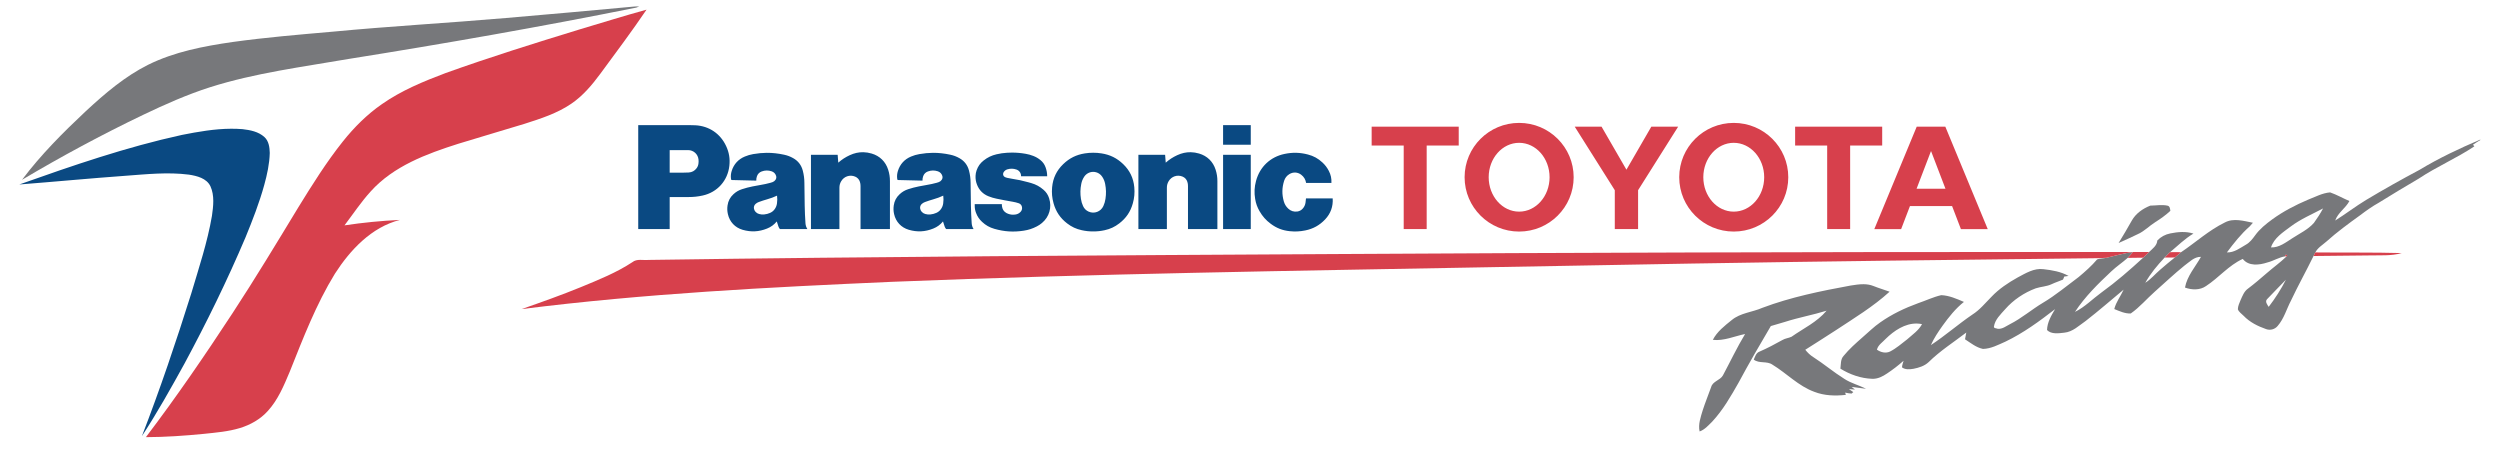
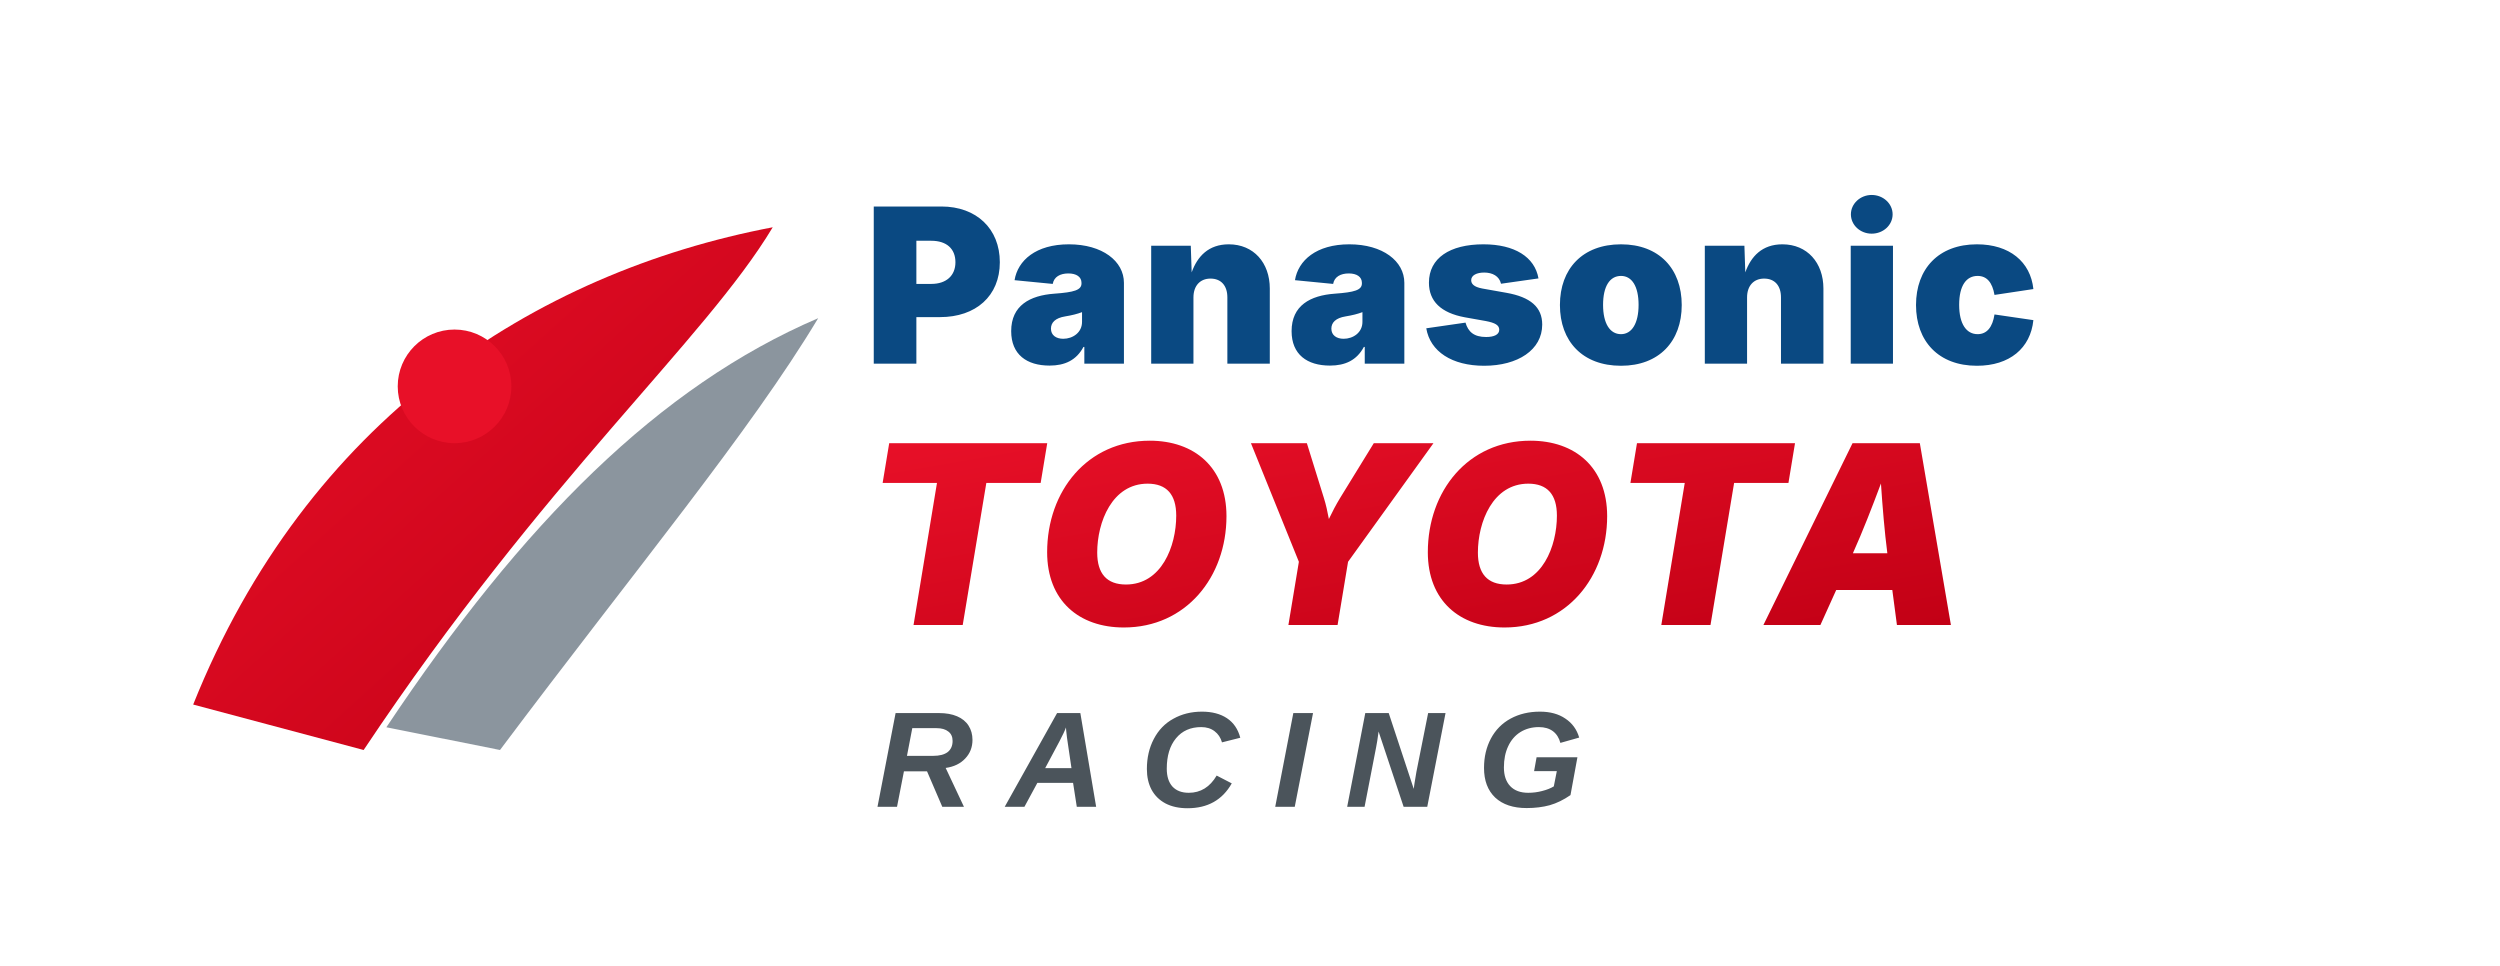
- <svg xmlns="http://www.w3.org/2000/svg" version="1.1" id="Layer_1" x="0px" y="0px" width="100" height="18" viewBox="0 0 100 18" enable-background="new 0 0 351.273 461.059" xml:space="preserve">
-   <defs id="defs133">
-     <pattern y="0" x="0" height="6" width="6" patternUnits="userSpaceOnUse" id="EMFhbasepattern" />
+ <svg xmlns="http://www.w3.org/2000/svg" viewBox="0 0 220 85" width="220" height="85">
+   <defs>
+     <linearGradient id="toyotaRed" x1="0%" y1="0%" x2="100%" y2="100%">
+       <stop offset="0%" stop-color="#E81028" />
+       <stop offset="100%" stop-color="#C20015" />
+     </linearGradient>
  </defs>
-   <g transform="matrix(0.1578036,0,0,0.1578036,-518.0231,-11.88686)" id="color_000000ff" />
-   <g id="color_868686ff" transform="matrix(0.03854182,0,0,0.03854182,-4.973258,-4.4498)" />
-   <g transform="matrix(0.1311736,0,0,0.1288317,-42.79678,58.2117)" id="color_000000ff-6-3-4" style="opacity:0.465;fill:#00ff00" />
-   <g transform="matrix(0.7979886,0,0,0.7911634,152.4422,-248.0657)" id="color_000000ff-0" />
-   <g id="g2414" transform="matrix(1.946369,0,0,-1.946369,103.0217,179.0561)" />
-   <g id="g2418" transform="matrix(1.946369,0,0,-1.946369,117.1274,178.899)" />
-   <g id="g2422" transform="matrix(1.946369,0,0,-1.946369,149.9045,199.8402)" />
-   <g id="g2426" transform="matrix(1.946369,0,0,-1.946369,179.2094,183.5651)" />
-   <g id="g2432" transform="matrix(1.946369,0,0,-1.946369,212.0748,175.0098)" />
-   <g id="g2440" transform="matrix(1.946369,0,0,-1.946369,276.7471,199.8402)" />
-   <g id="g2446" transform="matrix(1.946369,0,0,-1.946369,323.7778,199.8402)" />
-   <g id="g2450" transform="matrix(1.946369,0,0,-1.946369,340.3151,178.899)" />
-   <g id="#77787bff" transform="matrix(0.04923905,0,0,0.04923905,0.7333456,0.2094709)">
-     <path style="opacity:1;fill:#77787b;stroke-width:1.333" d="m 669.604,1.293 c -0.987,0.02 -1.969,0.073 -2.949,0.16 -46.267,4.24 -92.521,8.52 -138.801,12.4 -62.56,5.413 -125.267,8.853 -187.773,14.826 -36.093,3.147 -72.214,6.16 -108.107,11.16 -31.24,4.533 -62.853,10.534 -91.387,24.654 -25.2,12.6 -46.786,31.092 -67.346,50.105 C 48.507,137.786 24.386,161.92 3.986,189.094 46.6,163.787 90.279,140.266 134.973,118.826 c 23.733,-11.347 47.84,-22.094 72.934,-30.094 48.64,-15.387 99.454,-21.839 149.574,-30.506 104.267,-16.627 208.293,-34.866 311.826,-55.652 0.813,-0.32 2.454,-0.934 3.268,-1.24 -0.993,-0.047 -1.984,-0.061 -2.971,-0.041 z M 2666.666,145.494 c -22.507,9.613 -44.732,20.066 -65.719,32.746 -19.6,10.427 -38.96,21.28 -57.986,32.693 -11.48,6.933 -22.095,15.159 -33.455,22.266 2.96,-8.56 11.28,-13.306 15.4,-21.119 -7.027,-3 -13.679,-6.866 -20.892,-9.373 -8.48,0.693 -16.188,4.959 -24.041,7.973 -13.547,5.76 -26.705,12.574 -38.625,21.24 -6.853,5.013 -13.588,10.426 -18.588,17.359 -2.8,3.867 -5.76,7.76 -10.014,10.094 -6.413,3.693 -12.747,8.679 -20.547,8.359 7.467,-9.973 15.241,-19.879 24.641,-28.119 1.213,-1.293 2.387,-2.627 3.561,-4.014 -9.973,-1.92 -20.96,-5.4 -30.533,-0.24 -17.2,8.413 -31.481,21.508 -47.268,32.135 -2.307,1.893 -4.505,3.866 -6.799,5.732 -5.44,4.307 -10.721,8.801 -15.961,13.334 -5.413,4.627 -9.973,10.267 -16.053,14.08 5.653,-10.053 13.094,-19.001 21.014,-27.361 1.893,-1.973 3.84,-3.905 5.854,-5.799 8.28,-6.893 15.999,-14.64 25.332,-20.146 -8.107,-2.6 -16.853,-1.854 -25.053,-0.188 -5.387,1.04 -10.334,3.693 -14.094,7.666 -0.347,5.6 -5.252,8.907 -8.879,12.48 -2.187,2.013 -4.294,4.093 -6.414,6.146 -14.413,13.24 -29.186,26.121 -45.053,37.574 -9.68,6.973 -18.067,15.853 -28.854,21.16 10.813,-16.507 25,-30.414 39.32,-43.867 5.587,-5.293 12.025,-9.559 17.799,-14.652 2.027,-2 3.881,-4.175 5.734,-6.361 -9.773,1.213 -19.202,4.081 -28.762,6.268 -3.333,0.84 -6.999,0.505 -10.119,1.785 -5.947,7.013 -12.894,13.121 -19.934,19.027 -12.813,9.493 -25.041,19.828 -38.787,27.961 -12.16,7.253 -22.906,16.666 -35.572,23.066 -4.227,2.12 -8.348,5.626 -13.348,5.039 -1.307,-0.587 -4.332,-0.373 -4.106,-2.359 1.147,-7.653 7.2,-13.16 12.066,-18.707 8.947,-10.213 20.534,-17.986 33.24,-22.746 5.613,-1.853 11.761,-1.907 17.174,-4.48 4,-1.907 8.24,-3.199 12.307,-4.959 0.573,-1.04 0.945,-2.175 1.385,-3.295 1.533,-0.213 3.093,-0.439 4.693,-0.666 -8.28,-4.707 -17.933,-6.266 -27.279,-7.346 -10.187,-1.333 -19.293,4.467 -27.906,9 -10.28,5.747 -20.226,12.345 -28.359,20.932 -6.653,6.707 -12.654,14.213 -20.734,19.307 -15.36,10.453 -29.359,22.787 -44.879,33 3.347,-7.507 7.933,-14.359 12.693,-21.039 6.76,-9.347 13.999,-18.534 23.105,-25.734 -7.853,-3.36 -15.96,-6.985 -24.6,-7.318 -8.667,2 -16.746,5.933 -25.146,8.76 -14.387,5.24 -28.348,11.879 -40.881,20.719 -7.027,4.813 -13.012,10.935 -19.492,16.441 -7.08,6.227 -14.201,12.52 -20.188,19.84 -3.493,3.733 -2.852,9.16 -3.492,13.84 10.307,6.4 22.225,10.573 34.398,11 5.96,0.267 11.415,-2.534 16.215,-5.814 6.24,-4.147 12.199,-8.732 17.812,-13.719 -0.693,2.347 -1.547,4.666 -1.707,7.133 3.547,2.693 8.268,2.241 12.428,1.561 5.907,-1.16 11.973,-3.041 16.453,-7.268 12.333,-12.147 27.04,-21.506 40.746,-31.986 -0.467,2.427 -0.919,4.866 -1.359,7.293 6.12,3.987 12.105,8.895 19.412,10.441 8.693,-0.187 16.6,-4.495 24.4,-7.922 19.4,-9.28 36.8,-22.079 53.746,-35.186 -4.173,6.947 -8.506,14.319 -8.732,22.652 4.707,4.8 12.546,3.547 18.652,2.867 9.24,-0.867 15.96,-7.745 23.24,-12.719 14.027,-10.88 27.413,-22.575 41.08,-33.908 -3.2,7.093 -8.2,13.347 -10.133,21.014 5.707,2.28 11.547,5.107 17.854,4.801 9.653,-6.707 17.294,-15.92 26.094,-23.68 10.6,-9.373 20.879,-19.134 31.893,-28.041 5.547,-3.947 10.666,-9.787 18.066,-9.613 -6.093,10.88 -15,20.627 -17.32,33.254 7.28,2.707 16.2,3.026 22.787,-1.627 13.853,-9 24.534,-22.44 39.787,-29.373 6.413,8.133 17.867,6.72 26.613,3.84 6.693,-1.627 12.614,-5.721 19.494,-6.641 -1.253,-2.987 3.972,-1.559 1.186,0.201 -6.653,6.467 -14.267,11.852 -21.254,17.959 -6.667,5.76 -13.358,11.52 -20.398,16.826 -4.2,2.947 -5.962,7.92 -7.988,12.387 -1.307,3.187 -2.866,6.415 -2.959,9.908 1.04,3.053 4.053,4.825 6.213,7.092 6.6,6.92 15.415,11.321 24.361,14.428 4.44,1.667 9.572,0.252 12.572,-3.441 6.84,-7.867 9.574,-18.2 14.334,-27.293 7.693,-16.373 16.572,-32.159 24.479,-48.426 0.6,-1.307 1.254,-2.615 1.947,-3.895 2.653,-5.147 7.841,-8.065 12.041,-11.785 11.533,-10.36 24.067,-19.507 36.627,-28.561 6.427,-4.867 13,-9.56 20.066,-13.48 14.333,-8.853 28.706,-17.639 43.279,-26.105 19.347,-12.893 40.907,-22.041 60.24,-34.947 -0.373,-0.44 -1.146,-1.333 -1.52,-1.773 2.64,-1.693 5.199,-3.493 7.945,-5.08 z m -170.293,74.6 c -2.907,5.493 -6.334,10.692 -9.947,15.719 -6.413,7.213 -15.358,11.347 -23.318,16.547 -7.12,4.493 -14.226,10.294 -23.146,9.961 3.293,-10.28 13.013,-16.374 21.213,-22.547 10.8,-8.133 23.306,-13.386 35.199,-19.68 z m -40.279,77.266 c -5.227,10.32 -11.587,20.147 -18.613,29.334 -1.493,-2.293 -4.253,-5.666 -1.774,-8.279 6.68,-7.12 13.6,-14.015 20.387,-21.055 z m -457.391,4.812 c -4.686,-0.044 -9.435,0.715 -14.01,1.428 -32.307,5.947 -64.734,12.507 -95.561,24.107 -10.96,4.853 -23.827,5.439 -33.32,13.346 -7.64,6.16 -15.865,12.467 -20.412,21.387 11.987,1.373 23.387,-3.972 34.947,-6.332 -8.773,14.533 -16.028,29.907 -24.041,44.854 -3.027,5.373 -10.974,6.252 -12.721,12.545 -3,8.44 -6.413,16.748 -9.16,25.268 -2.2,7.373 -5.053,15.108 -3.359,22.881 5.64,-1.973 9.641,-6.734 13.801,-10.814 11.56,-12.48 20.066,-27.346 28.426,-42.053 11.093,-20.747 23,-41.026 34.92,-61.293 5.147,-1.48 10.281,-3.014 15.428,-4.547 14.787,-4.773 30.132,-7.467 44.959,-12.094 -10.293,12.32 -25.093,19.16 -37.973,28.227 -3.2,1.493 -6.894,1.708 -9.934,3.574 -8.12,4.547 -16.359,8.88 -24.893,12.6 -3.627,1.36 -4.642,5.413 -6.068,8.586 5.933,4.573 14.188,1.213 20.229,5.467 15.427,9.36 28.159,23.186 45.412,29.439 10.827,4.24 22.681,4.561 34.108,3.281 -0.187,-0.613 -0.587,-1.841 -0.787,-2.441 2.253,0.533 4.626,0.894 6.986,1.041 l 1.867,-1.6 c -1.587,-1.093 -3.214,-2.174 -4.734,-3.24 1.627,0.133 4.881,0.386 6.521,0.506 -0.907,-0.72 -2.707,-2.159 -3.613,-2.879 5.213,0.68 10.426,1.372 15.652,2.025 -7.68,-3.96 -16.293,-5.96 -23.533,-10.76 -11.627,-7.24 -22.093,-16.16 -33.613,-23.547 -3.373,-2.093 -6.24,-4.866 -8.693,-7.959 10.88,-7.067 21.988,-13.774 32.801,-20.961 20.013,-13.227 40.733,-25.707 58.533,-41.934 -5.8,-2.133 -11.733,-3.826 -17.453,-6.146 -3.459,-1.406 -7.066,-1.927 -10.711,-1.961 z m 57.699,42.604 c 1.843,0.04 3.706,0.249 5.584,0.65 -3.653,6.88 -10.439,11.374 -16.105,16.48 -6,4.613 -11.76,9.707 -18.533,13.174 -4.72,2.267 -10.122,0.853 -14.215,-2 1.253,-5.133 6.107,-8.027 9.494,-11.707 8.972,-8.82 20.873,-16.875 33.775,-16.598 z" transform="scale(0.75)" id="path2-7" />
-     <path d="m 1716.89,174.96 c 3.24,-5.8 8.98,-9.77 15.05,-12.18 4.65,-0.03 9.41,-0.97 14.01,0.04 1.95,0.44 2.03,2.61 2.28,4.21 -3.74,3.47 -7.88,6.42 -12.18,9.12 -4.88,3.03 -8.86,7.38 -14.15,9.74 -5.24,2.42 -10.4,5.03 -15.72,7.26 3.76,-5.95 7.2,-12.09 10.71,-18.19 z" id="path6" style="opacity:1;fill:#77787b" />
+   <g transform="translate(12, 12)">
+     <path d="M 5 50 C 15 25 35 12 56 8 C 50 18 36 30 20 54 Z" fill="url(#toyotaRed)" />
+     <path d="M 22 52 C 34 34 46 22 60 16 C 54 26 44 38 32 54 Z" fill="#8B959E" />
+     <circle cx="28" cy="22" r="5" fill="#E81028" />
  </g>
-   <g id="#d7404cff" transform="matrix(0.04923905,0,0,0.04923905,0.7333456,0.2094709)">
-     <path style="opacity:1;fill:#d7404c;stroke-width:1.333" d="m 680.439,4.787 c -24.387,6.707 -48.533,14.28 -72.773,21.48 -48.613,14.907 -97.172,30.052 -145.039,47.252 -23.907,9.013 -47.813,18.88 -68.84,33.627 -16.08,11.133 -30.04,25.094 -42.213,40.334 -17.973,22.547 -33.28,47.052 -48.387,71.559 -23.28,38.347 -46.454,76.762 -71.041,114.295 -29.973,45.76 -60.879,90.946 -93.973,134.506 21.04,-0.067 42.067,-1.533 63,-3.6 13.04,-1.373 26.24,-2.439 38.854,-6.279 11.373,-3.453 22.106,-9.52 30.119,-18.4 11.173,-12.2 17.573,-27.747 23.893,-42.787 14.427,-36.093 28.415,-72.694 48.828,-105.934 16.64,-25.867 39.68,-50.48 70.467,-58.32 -20.107,0.933 -40.148,2.92 -60.055,5.906 9.36,-12.307 17.921,-25.266 28.361,-36.732 24.733,-27.493 60.56,-40.734 94.92,-51.654 23.8,-7.347 47.734,-14.252 71.547,-21.545 17.48,-5.6 35.332,-11.28 50.652,-21.693 12.653,-8.56 22.613,-20.374 31.613,-32.561 16.92,-22.987 34.053,-45.826 50.066,-69.453 z M 1625.59,127.447 c -32.62,0 -59.062,26.346 -59.062,58.85 0,32.503 26.442,58.85 59.062,58.85 32.615,0 59.059,-26.341 59.059,-58.85 0,-32.498 -26.443,-58.85 -59.059,-58.85 z m 232.463,0 c -32.61,0 -59.053,26.346 -59.053,58.85 0,32.503 26.442,58.85 59.053,58.85 32.62,0 59.062,-26.341 59.062,-58.85 0,-32.498 -26.437,-58.85 -59.062,-58.85 z m -392.207,4.051 v 20.467 h 34.719 v 90.51 h 24.885 v -90.51 -0.004 h 0.084 34.623 v -20.463 z m 219.945,0 43.412,68.838 v 0.518 41.617 h 12.617 v 0.004 h 12.619 v -41.617 -0.521 l 43.408,-68.838 h -29.055 l -26.973,46.646 -26.967,-46.646 z m 238.744,0 v 20.467 h 34.711 v 90.51 h 24.881 v -90.51 -0.004 h 0.088 34.625 v -20.463 z m 131.713,0.006 -45.941,110.977 h 29.059 l 9.547,-24.947 0.025,-0.025 h 22.801 22.787 l 0.025,0.025 9.547,24.947 h 29.062 L 2087.214,131.504 h -15.476 z m -430.658,17.514 c 18.212,0 32.977,16.696 32.977,37.275 0,20.584 -14.77,37.273 -32.977,37.273 -18.212,0 -32.977,-16.689 -32.977,-37.273 0,-20.584 14.765,-37.275 32.977,-37.275 z m 232.463,0 c 18.217,0 32.98,16.696 32.98,37.275 0,20.584 -14.764,37.273 -32.98,37.273 -18.202,0 -32.967,-16.689 -32.967,-37.273 0,-20.584 14.76,-37.275 32.967,-37.275 z m 213.572,9.148 h 0.217 l 15.539,40.611 h 0.012 l -0.01,0.006 v -0.006 h -15.643 -15.662 v 0.006 l -0.01,-0.006 h 0.01 z m 126.34,109.082 c -256.658,-0.004 -513.323,0.718 -769.979,2.246 -248.467,1.427 -496.933,2.706 -745.373,6.373 -5.827,0.6 -12.614,-1.574 -17.547,2.453 -17.24,11.347 -36.547,19.067 -55.547,26.92 -21.2,8.68 -42.799,16.346 -64.412,23.879 133.24,-16.827 267.493,-23.652 401.6,-29.559 217.213,-8.733 434.601,-11.866 651.947,-15.906 143.107,-2.733 286.226,-5.227 429.346,-7.027 75.08,-0.827 150.16,-1.708 225.24,-2.654 2.8,-0.093 5.626,-0.225 8.492,-0.412 9.56,-2.187 18.988,-5.054 28.762,-6.268 -1.853,2.187 -3.708,4.361 -5.734,6.361 5.587,0 11.187,-0.055 16.787,-0.215 2.12,-2.053 4.227,-4.133 6.414,-6.146 -36.665,-0.03 -73.331,-0.044 -109.996,-0.045 z" transform="scale(0.75)" id="path11" />
-     <path d="m 1743.6,204.96 c 1.42,-1.48 2.88,-2.93 4.39,-4.35 2.98,-0.08 5.95,-0.03 8.96,0.01 -1.73,1.42 -3.38,2.9 -5.1,4.3 -2.77,-0.01 -5.51,0.01 -8.25,0.04 z" id="path27" style="opacity:1;fill:#d7404c" />
-     <path d="m 1865.99,200.8 c 23.41,0.26 46.84,-0.12 70.24,0.53 -8.55,2.44 -17.46,1.69 -26.21,1.91 -15.17,0.16 -30.33,0.3 -45.49,0.48 0.45,-0.98 0.94,-1.96 1.46,-2.92 z" id="path29" style="opacity:1;fill:#d7404c" />
-     <path d="m 1841.62,203.99 c -0.94,-2.24 2.98,-1.17 0.89,0.15 z" id="path31" style="opacity:1;fill:#d7404c" />
-   </g>
-   <g id="#0a4982ff" transform="matrix(0.04923905,0,0,0.04923905,0.7333456,0.2094709)">
-     <path style="opacity:1;fill:#0a4982;stroke-width:1.333" d="m 671.443,129.861 v 112.559 h 34.066 V 207.75 h 20.58 c 5.376,0 9.925,-0.491 15.178,-1.646 15.844,-3.482 27.121,-16.054 28.887,-32.219 0.837,-7.679 -0.27,-14.403 -3.527,-21.398 -6.259,-13.44 -18.429,-21.665 -33.203,-22.459 -2.21,-0.124 -4.08,-0.166 -6.295,-0.166 z m 633.482,0.01 v 21.238 h 29.986 v -21.238 z m -1074.555,3.9 c -17.88,0.105 -35.677,3.229 -53.184,6.695 -60.04,13.12 -118.281,33.16 -176.121,53.68 38.36,-2.973 76.668,-6.652 115.041,-9.426 22.8,-1.68 45.825,-4.16 68.625,-1.24 8.733,1.36 19.094,3.854 23.32,12.547 4.6,10.067 3.147,21.586 1.641,32.199 -4.867,28.573 -14.121,56.134 -22.348,83.867 -16.333,52.013 -33.799,103.707 -53.479,154.561 16.68,-25.427 31.492,-52.014 46.172,-78.627 23.973,-44.533 46.254,-90.001 66.014,-136.561 7.627,-18.6 14.947,-37.373 20.307,-56.76 3.12,-11.333 5.668,-22.907 5.975,-34.693 -0.16,-6.067 -1.013,-12.907 -5.773,-17.227 -6.44,-5.893 -15.414,-7.614 -23.801,-8.574 -4.133,-0.33 -8.262,-0.466 -12.389,-0.441 z m 475.139,23.141 h 19.939 c 5.879,0 10.729,4.404 11.301,10.275 0.156,1.569 0.124,2.908 -0.096,4.477 -0.265,1.862 -0.892,3.385 -2.004,4.895 -2.095,2.839 -5.019,4.417 -8.537,4.609 -2.539,0.142 -4.689,0.203 -7.229,0.203 h -13.375 z m 209.713,2.283 c -4.951,-0.1 -9.795,0.969 -14.639,3.211 -4.749,2.206 -8.511,4.647 -12.455,8.105 l -0.672,-8.5 h -28.934 v 80.402 h 30.842 v -44.797 c 0,-2.569 0.589,-4.748 1.889,-6.959 3.093,-5.303 9.513,-7.431 15.154,-5.027 2.585,1.092 4.35,3.063 5.174,5.742 0.453,1.495 0.65,2.817 0.65,4.377 v 46.664 h 31.848 v -51.889 c 0,-4.413 -0.575,-8.147 -1.906,-12.354 -2.773,-8.757 -9.105,-14.955 -17.898,-17.537 -3.071,-0.9 -6.082,-1.38 -9.053,-1.439 z m 354.68,0 c -4.951,-0.1 -9.791,0.969 -14.633,3.211 -4.758,2.206 -8.519,4.647 -12.463,8.105 l -0.668,-8.5 h -28.939 v 80.402 h 30.848 v -44.797 c 0,-2.569 0.59,-4.748 1.885,-6.959 3.098,-5.303 9.516,-7.431 15.162,-5.027 2.58,1.092 4.346,3.063 5.16,5.742 0.467,1.495 0.654,2.817 0.654,4.377 v 46.664 h 31.85 v -51.889 c 0,-4.413 -0.577,-8.147 -1.908,-12.354 -2.773,-8.757 -9.105,-14.955 -17.895,-17.537 -3.073,-0.9 -6.082,-1.38 -9.053,-1.439 z m -193.773,0.418 c -1.674,0.007 -3.383,0.064 -5.158,0.17 -4.058,0.234 -7.48,0.739 -11.451,1.67 -5.344,1.261 -9.65,3.33 -13.969,6.725 -3.669,2.885 -6.072,6.255 -7.609,10.668 -0.7,2 -1.034,3.775 -1.125,5.881 -0.16,3.527 0.346,6.533 1.65,9.812 2.333,5.871 6.48,10.031 12.346,12.375 2.969,1.188 5.573,1.967 8.707,2.609 6.177,1.28 11.405,2.276 17.623,3.34 2.297,0.39 4.218,0.873 6.424,1.611 1.844,0.605 3.111,2.035 3.514,3.93 0.439,2.069 -0.141,4.033 -1.623,5.523 -1.505,1.527 -3.222,2.408 -5.336,2.738 -2.828,0.454 -5.334,0.22 -8.029,-0.762 -1.304,-0.468 -2.338,-1.06 -3.408,-1.945 -1.377,-1.165 -2.265,-2.5 -2.801,-4.225 -0.448,-1.463 -0.627,-2.757 -0.6,-4.289 h -29.369 v 1.717 c 0,2.771 0.43,5.119 1.4,7.711 1.473,3.899 3.492,6.912 6.539,9.756 3.976,3.729 8.126,6.055 13.355,7.555 10.857,3.101 20.634,3.716 31.793,2 5.234,-0.803 9.554,-2.215 14.262,-4.66 2.073,-1.078 3.732,-2.193 5.521,-3.697 7.934,-6.679 10.876,-16.871 7.705,-26.756 -1.199,-3.725 -3.092,-6.595 -6.043,-9.164 -4.045,-3.514 -8.141,-5.753 -13.283,-7.258 -1.126,-0.326 -2.086,-0.6 -3.221,-0.912 -6.291,-1.752 -11.694,-2.908 -18.154,-3.871 -1.73,-0.257 -3.186,-0.538 -4.893,-0.938 -0.787,-0.188 -1.44,-0.407 -2.172,-0.742 -1.807,-0.817 -2.609,-2.949 -1.795,-4.756 0.046,-0.096 0.088,-0.184 0.139,-0.275 0.97,-1.738 2.407,-2.873 4.301,-3.428 3.354,-0.972 6.441,-0.889 9.73,0.234 3.157,1.078 5.139,3.982 5.002,7.326 h 28.299 c -0.027,-3.486 -0.559,-6.432 -1.73,-9.707 -1.199,-3.321 -3.019,-5.849 -5.787,-8.037 -2.407,-1.917 -4.69,-3.219 -7.559,-4.334 -2.791,-1.087 -5.252,-1.767 -8.203,-2.285 -5.261,-0.908 -9.97,-1.332 -14.992,-1.311 z m 88.119,0.156 c -3.212,0 -5.917,0.206 -9.092,0.711 -9.206,1.445 -16.664,5.155 -23.385,11.623 -7.192,6.931 -11.132,15.133 -12.033,25.092 -0.549,6.115 -0.078,11.386 1.564,17.299 2.517,9.073 7.243,16.082 14.701,21.807 4.909,3.784 9.791,6.05 15.84,7.371 4.296,0.945 8.007,1.334 12.404,1.334 4.392,0 8.107,-0.389 12.408,-1.334 6.044,-1.321 10.925,-3.587 15.834,-7.371 7.462,-5.725 12.189,-12.733 14.701,-21.807 1.643,-5.913 2.109,-11.184 1.565,-17.299 -0.901,-9.958 -4.83,-18.161 -12.027,-25.092 -6.726,-6.477 -14.18,-10.178 -23.395,-11.623 -3.171,-0.505 -5.879,-0.711 -9.086,-0.711 z m 219.922,0.057 c -4.134,-0.099 -8.28,0.311 -12.67,1.227 -15.373,3.206 -26.779,13.982 -30.879,29.184 -1.794,6.683 -2.091,12.697 -0.961,19.531 0.805,4.926 2.255,8.971 4.744,13.297 3.226,5.587 6.918,9.758 12.074,13.611 6.305,4.729 12.771,7.251 20.604,8.059 5.911,0.615 11.003,0.366 16.818,-0.812 8.615,-1.738 15.483,-5.545 21.541,-11.93 6.012,-6.339 8.776,-14.014 8.199,-22.752 h -28.908 c -0.091,1.725 -0.261,3.165 -0.562,4.867 -0.43,2.417 -1.367,4.37 -3.01,6.191 -1.565,1.766 -3.455,2.786 -5.779,3.125 -3.752,0.555 -7.17,-0.523 -9.91,-3.146 -2.407,-2.275 -3.912,-4.777 -4.809,-7.965 -2.105,-7.582 -2,-14.567 0.361,-22.076 0.993,-3.151 2.833,-5.528 5.633,-7.275 4.099,-2.541 9.045,-2.308 12.879,0.623 2.96,2.257 4.722,5.194 5.316,8.877 h 27.42 c 0.252,-4.752 -0.635,-8.854 -2.836,-13.074 -1.857,-3.569 -3.953,-6.325 -6.904,-9.068 -4.676,-4.362 -9.584,-7.059 -15.766,-8.66 -4.34,-1.124 -8.462,-1.733 -12.596,-1.832 z m -573.48,0.035 c -4.78,0.028 -9.605,0.488 -14.705,1.375 -3.267,0.569 -5.983,1.358 -9.053,2.633 -7.101,2.945 -11.993,8.313 -14.271,15.666 -0.869,2.812 -1.106,5.362 -0.768,8.293 0.059,0.537 0.191,0.99 0.434,1.48 l 26.986,0.662 c -0.064,-1.725 0.155,-3.184 0.736,-4.803 0.883,-2.468 2.621,-4.22 5.082,-5.119 3.624,-1.335 7.107,-1.385 10.771,-0.184 2.416,0.794 4.132,2.536 4.887,4.963 0.462,1.518 0.228,3.012 -0.688,4.311 -0.801,1.147 -1.785,1.918 -3.084,2.418 -0.805,0.307 -1.49,0.532 -2.318,0.752 -3.747,1.014 -6.956,1.712 -10.781,2.35 -3.029,0.5 -5.585,0.971 -8.596,1.586 -4.081,0.812 -7.49,1.712 -11.457,2.996 -3.614,1.174 -6.469,2.843 -9.273,5.426 -3.642,3.339 -5.72,7.298 -6.42,12.211 -0.462,3.275 -0.352,6.129 0.375,9.354 1.88,8.385 7.697,14.587 15.928,16.99 9.141,2.656 17.7,2.221 26.521,-1.348 4.287,-1.729 7.565,-4.129 10.516,-7.697 0.586,1.963 1.13,3.605 1.803,5.527 0.375,1.078 0.869,1.913 1.619,2.752 h 29.725 c -1.267,-1.995 -1.908,-3.969 -2.072,-6.336 -0.448,-6.624 -0.699,-12.232 -0.832,-18.879 -0.178,-8.734 -0.278,-16.101 -0.338,-24.83 -0.032,-4.711 -0.55,-8.689 -1.73,-13.248 -1.542,-5.977 -5.028,-10.517 -10.408,-13.535 -3.248,-1.821 -6.227,-2.941 -9.859,-3.73 -6.506,-1.396 -12.582,-2.072 -18.729,-2.035 z m 180.039,0 c -4.78,0.028 -9.601,0.488 -14.699,1.375 -3.276,0.569 -5.986,1.358 -9.061,2.633 -7.101,2.945 -11.991,8.313 -14.27,15.666 -0.874,2.812 -1.107,5.362 -0.773,8.293 0.064,0.537 0.197,0.99 0.439,1.48 l 26.984,0.662 c -0.069,-1.725 0.155,-3.184 0.736,-4.803 0.883,-2.468 2.622,-4.22 5.084,-5.119 3.619,-1.335 7.106,-1.385 10.775,-0.184 2.411,0.794 4.123,2.536 4.873,4.963 0.471,1.518 0.237,3.012 -0.678,4.311 -0.796,1.147 -1.78,1.918 -3.084,2.418 -0.805,0.307 -1.491,0.532 -2.314,0.752 -3.752,1.014 -6.956,1.712 -10.785,2.35 -3.033,0.5 -5.586,0.971 -8.592,1.586 -4.086,0.812 -7.499,1.712 -11.457,2.996 -3.624,1.174 -6.479,2.843 -9.279,5.426 -3.642,3.339 -5.723,7.298 -6.418,12.211 -0.458,3.275 -0.352,6.129 0.371,9.354 1.89,8.385 7.695,14.587 15.936,16.99 9.132,2.656 17.701,2.221 26.518,-1.348 4.292,-1.729 7.559,-4.129 10.51,-7.697 0.59,1.963 1.135,3.605 1.803,5.527 0.38,1.078 0.875,1.913 1.625,2.752 h 29.725 c -1.267,-1.995 -1.912,-3.969 -2.072,-6.336 -0.448,-6.624 -0.699,-12.232 -0.832,-18.879 -0.174,-8.734 -0.28,-16.101 -0.34,-24.83 -0.037,-4.711 -0.553,-8.689 -1.728,-13.248 -1.542,-5.977 -5.034,-10.517 -10.41,-13.535 -3.248,-1.821 -6.227,-2.941 -9.859,-3.73 -6.506,-1.396 -12.581,-2.072 -18.727,-2.035 z m 314.197,2.166 v 80.396 h 29.986 v -80.396 z m -140.834,18.459 c 2.253,-0.032 4.541,0.586 6.57,1.916 1.414,0.931 2.448,1.967 3.367,3.385 1.624,2.482 2.595,4.859 3.158,7.771 1.089,5.61 1.199,10.514 0.348,16.16 -0.425,2.826 -1.109,5.155 -2.275,7.756 -2.741,6.101 -9.877,8.822 -15.967,6.074 -2.805,-1.266 -4.795,-3.258 -6.062,-6.074 -1.167,-2.601 -1.849,-4.93 -2.27,-7.756 -0.851,-5.647 -0.755,-10.55 0.348,-16.16 0.563,-2.913 1.533,-5.29 3.152,-7.771 2.213,-3.386 5.875,-5.247 9.631,-5.301 z m -342.297,25.754 c 0.357,2.94 0.339,5.458 -0.068,8.385 -0.297,2.147 -0.952,3.912 -2.119,5.729 -1.359,2.11 -3.052,3.551 -5.34,4.561 -2.137,0.95 -4.077,1.449 -6.396,1.688 -1.949,0.193 -3.623,0.051 -5.508,-0.477 -1.528,-0.422 -2.723,-1.137 -3.803,-2.293 -0.92,-0.991 -1.463,-2.056 -1.742,-3.377 -0.421,-2.027 0.238,-3.976 1.816,-5.32 1.052,-0.904 2.085,-1.509 3.385,-1.986 3.134,-1.156 5.816,-2.023 9.023,-2.936 3.88,-1.096 7.087,-2.285 10.752,-3.973 z m 180.033,0 c 0.361,2.94 0.343,5.458 -0.064,8.385 -0.297,2.147 -0.947,3.912 -2.123,5.729 -1.359,2.11 -3.047,3.551 -5.33,4.561 -2.141,0.95 -4.075,1.449 -6.404,1.688 -1.94,0.193 -3.623,0.051 -5.504,-0.477 -1.528,-0.422 -2.722,-1.137 -3.807,-2.293 -0.915,-0.991 -1.459,-2.056 -1.738,-3.377 -0.425,-2.027 0.238,-3.976 1.816,-5.32 1.057,-0.904 2.09,-1.509 3.385,-1.986 3.134,-1.156 5.81,-2.023 9.018,-2.936 3.88,-1.096 7.092,-2.285 10.752,-3.973 z" transform="scale(0.75)" id="path38" />
-   </g>
+   <text x="76" y="32" font-family="system-ui, -apple-system, 'Segoe UI', Arial Black, sans-serif" font-size="19" font-weight="900" fill="#0A4982" letter-spacing="0.5">Panasonic</text>
+   <text x="76" y="55" font-family="system-ui, -apple-system, 'Segoe UI', Arial Black, sans-serif" font-size="22" font-weight="900" font-style="italic" fill="url(#toyotaRed)" letter-spacing="0.8">TOYOTA</text>
+   <text x="77" y="71" font-family="system-ui, -apple-system, 'Segoe UI', Arial, sans-serif" font-size="12" font-weight="800" font-style="italic" fill="#4B545B" letter-spacing="3">RACING</text>
</svg>
